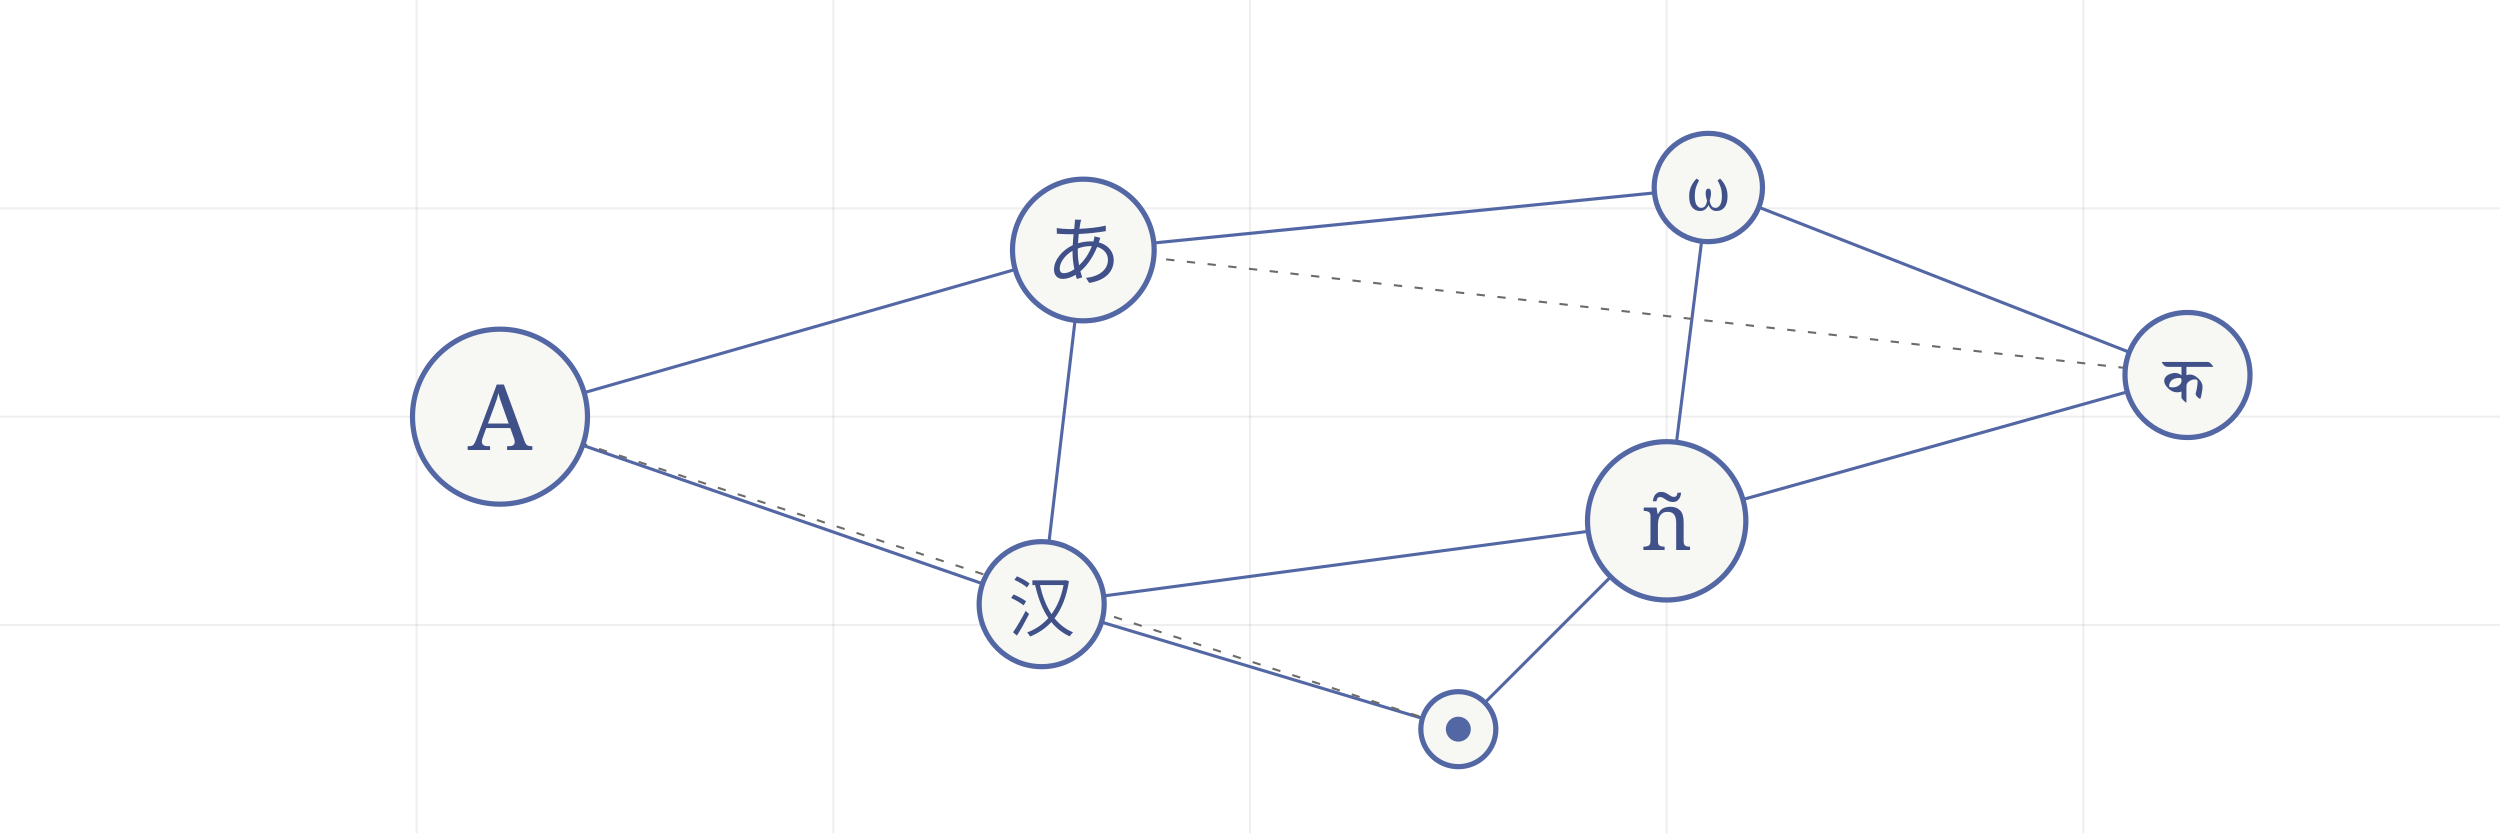
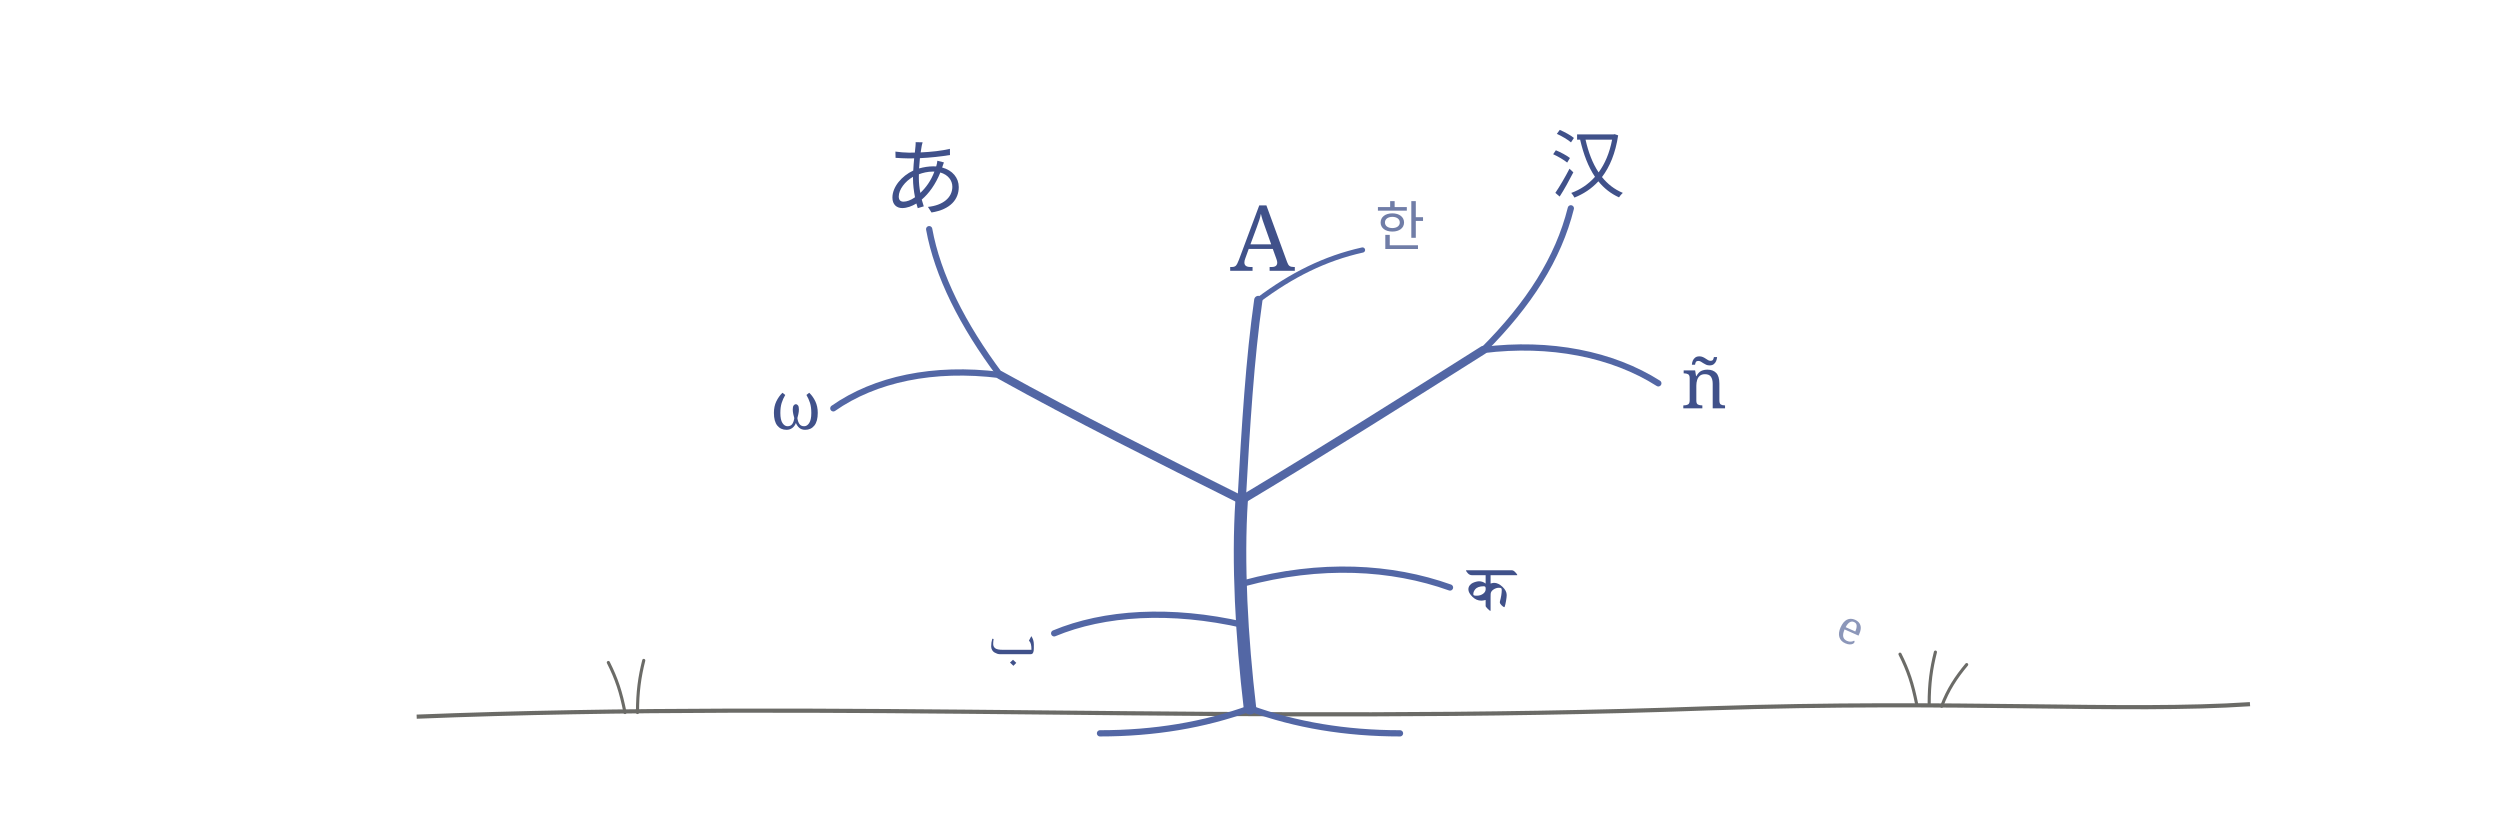
- <svg xmlns="http://www.w3.org/2000/svg" viewBox="0 0 1200 400" role="img" aria-label="Abstract illustration of a multilingual knowledge graph: linked nodes carrying characters from different scripts.">
-   <g stroke="rgba(24,24,24,0.07)" stroke-width="1">
-     <line x1="0" y1="100" x2="1200" y2="100" />
-     <line x1="0" y1="200" x2="1200" y2="200" />
-     <line x1="0" y1="300" x2="1200" y2="300" />
-     <line x1="200" y1="0" x2="200" y2="400" />
-     <line x1="400" y1="0" x2="400" y2="400" />
-     <line x1="600" y1="0" x2="600" y2="400" />
-     <line x1="800" y1="0" x2="800" y2="400" />
-     <line x1="1000" y1="0" x2="1000" y2="400" />
+ <svg xmlns="http://www.w3.org/2000/svg" viewBox="0 0 1200 400" role="img" aria-label="Line-art illustration: a branching tree whose foliage is characters from different writing systems.">
+   <path d="M 200 344 C 400 336 600 348 820 340 C 940 336 1020 342 1080 338" fill="none" stroke="#6b6b67" stroke-width="2" />
+   <g stroke="#5367a5" fill="none" stroke-width="3" stroke-linecap="round">
+     <path d="M 600 340 C 578 348 554 352 528 352" />
+     <path d="M 600 340 C 622 348 646 352 672 352" />
  </g>
-   <g fill="none" stroke="#5367a5" stroke-width="1.5">
-     <line x1="240" y1="200" x2="520" y2="120" />
-     <line x1="240" y1="200" x2="500" y2="290" />
-     <line x1="520" y1="120" x2="500" y2="290" />
-     <line x1="520" y1="120" x2="820" y2="90" />
-     <line x1="500" y1="290" x2="800" y2="250" />
-     <line x1="820" y1="90" x2="800" y2="250" />
-     <line x1="800" y1="250" x2="1050" y2="180" />
-     <line x1="820" y1="90" x2="1050" y2="180" />
-     <line x1="500" y1="290" x2="700" y2="350" />
-     <line x1="700" y1="350" x2="800" y2="250" />
-   </g>
-   <g fill="none" stroke="#6b6b67" stroke-width="1" stroke-dasharray="4 6">
-     <line x1="240" y1="200" x2="700" y2="350" />
-     <line x1="520" y1="120" x2="1050" y2="180" />
-   </g>
-   <g fill="#f7f7f3" stroke="#5367a5" stroke-width="2.5">
-     <circle cx="240" cy="200" r="42" />
-     <circle cx="520" cy="120" r="34" />
-     <circle cx="500" cy="290" r="30" />
-     <circle cx="820" cy="90" r="26" />
-     <circle cx="800" cy="250" r="38" />
-     <circle cx="1050" cy="180" r="30" />
-     <circle cx="700" cy="350" r="18" />
+   <g stroke="#5367a5" fill="none" stroke-linecap="round">
+     <path d="M 600 340 C 596 306 594 270 596 240" stroke-width="6" />
+     <path d="M 596 240 C 556 220 516 200 480 180" stroke-width="4" />
+     <path d="M 480 180 C 462 156 450 132 446 110" stroke-width="3" />
+     <path d="M 480 180 C 448 176 420 182 400 196" stroke-width="3" />
+     <path d="M 596 240 C 636 216 674 192 712 168" stroke-width="4" />
+     <path d="M 712 168 C 734 146 748 124 754 100" stroke-width="3" />
+     <path d="M 712 168 C 744 164 774 170 796 184" stroke-width="3" />
+     <path d="M 596 240 C 598 204 600 172 604 144" stroke-width="4" />
+     <path d="M 604 144 C 620 132 636 124 654 120" stroke-width="2.5" />
+     <path d="M 597 280 C 634 270 668 272 696 282" stroke-width="3" />
+     <path d="M 597 300 C 562 292 530 294 506 304" stroke-width="3" />
  </g>
  <g fill="#40518a" font-family="Georgia, 'Hiragino Mincho ProN', serif" text-anchor="middle">
-     <text x="240" y="216" font-size="44">A</text>
-     <text x="520" y="134" font-size="36">あ</text>
-     <text x="500" y="303" font-size="32">汉</text>
-     <text x="820" y="101" font-size="28">ω</text>
-     <text x="800" y="264" font-size="38">ñ</text>
-     <text x="1050" y="192" font-size="30">क</text>
+     <text x="444" y="100" font-size="40">あ</text>
+     <text x="606" y="130" font-size="44">A</text>
+     <text x="762" y="92" font-size="36">汉</text>
+     <text x="382" y="206" font-size="32">ω</text>
+     <text x="818" y="196" font-size="34">ñ</text>
+     <text x="716" y="292" font-size="30">क</text>
+     <text x="486" y="314" font-size="28">ب</text>
+     <text x="672" y="118" font-size="26" opacity="0.75">한</text>
  </g>
-   <circle cx="700" cy="350" r="6" fill="#5367a5" />
+   <text x="880" y="306" font-size="22" fill="#40518a" opacity="0.6" font-family="Georgia, 'Hiragino Mincho ProN', serif" transform="rotate(24 880 306)">e</text>
+   <g stroke="#6b6b67" fill="none" stroke-width="1.5" stroke-linecap="round">
+     <path d="M 300 342 C 298 332 296 326 292 318" />
+     <path d="M 306 342 C 306 332 307 325 309 317" />
+     <path d="M 920 338 C 918 328 916 322 912 314" />
+     <path d="M 926 338 C 926 328 927 321 929 313" />
+     <path d="M 932 339 C 935 331 939 325 944 319" />
+   </g>
</svg>
